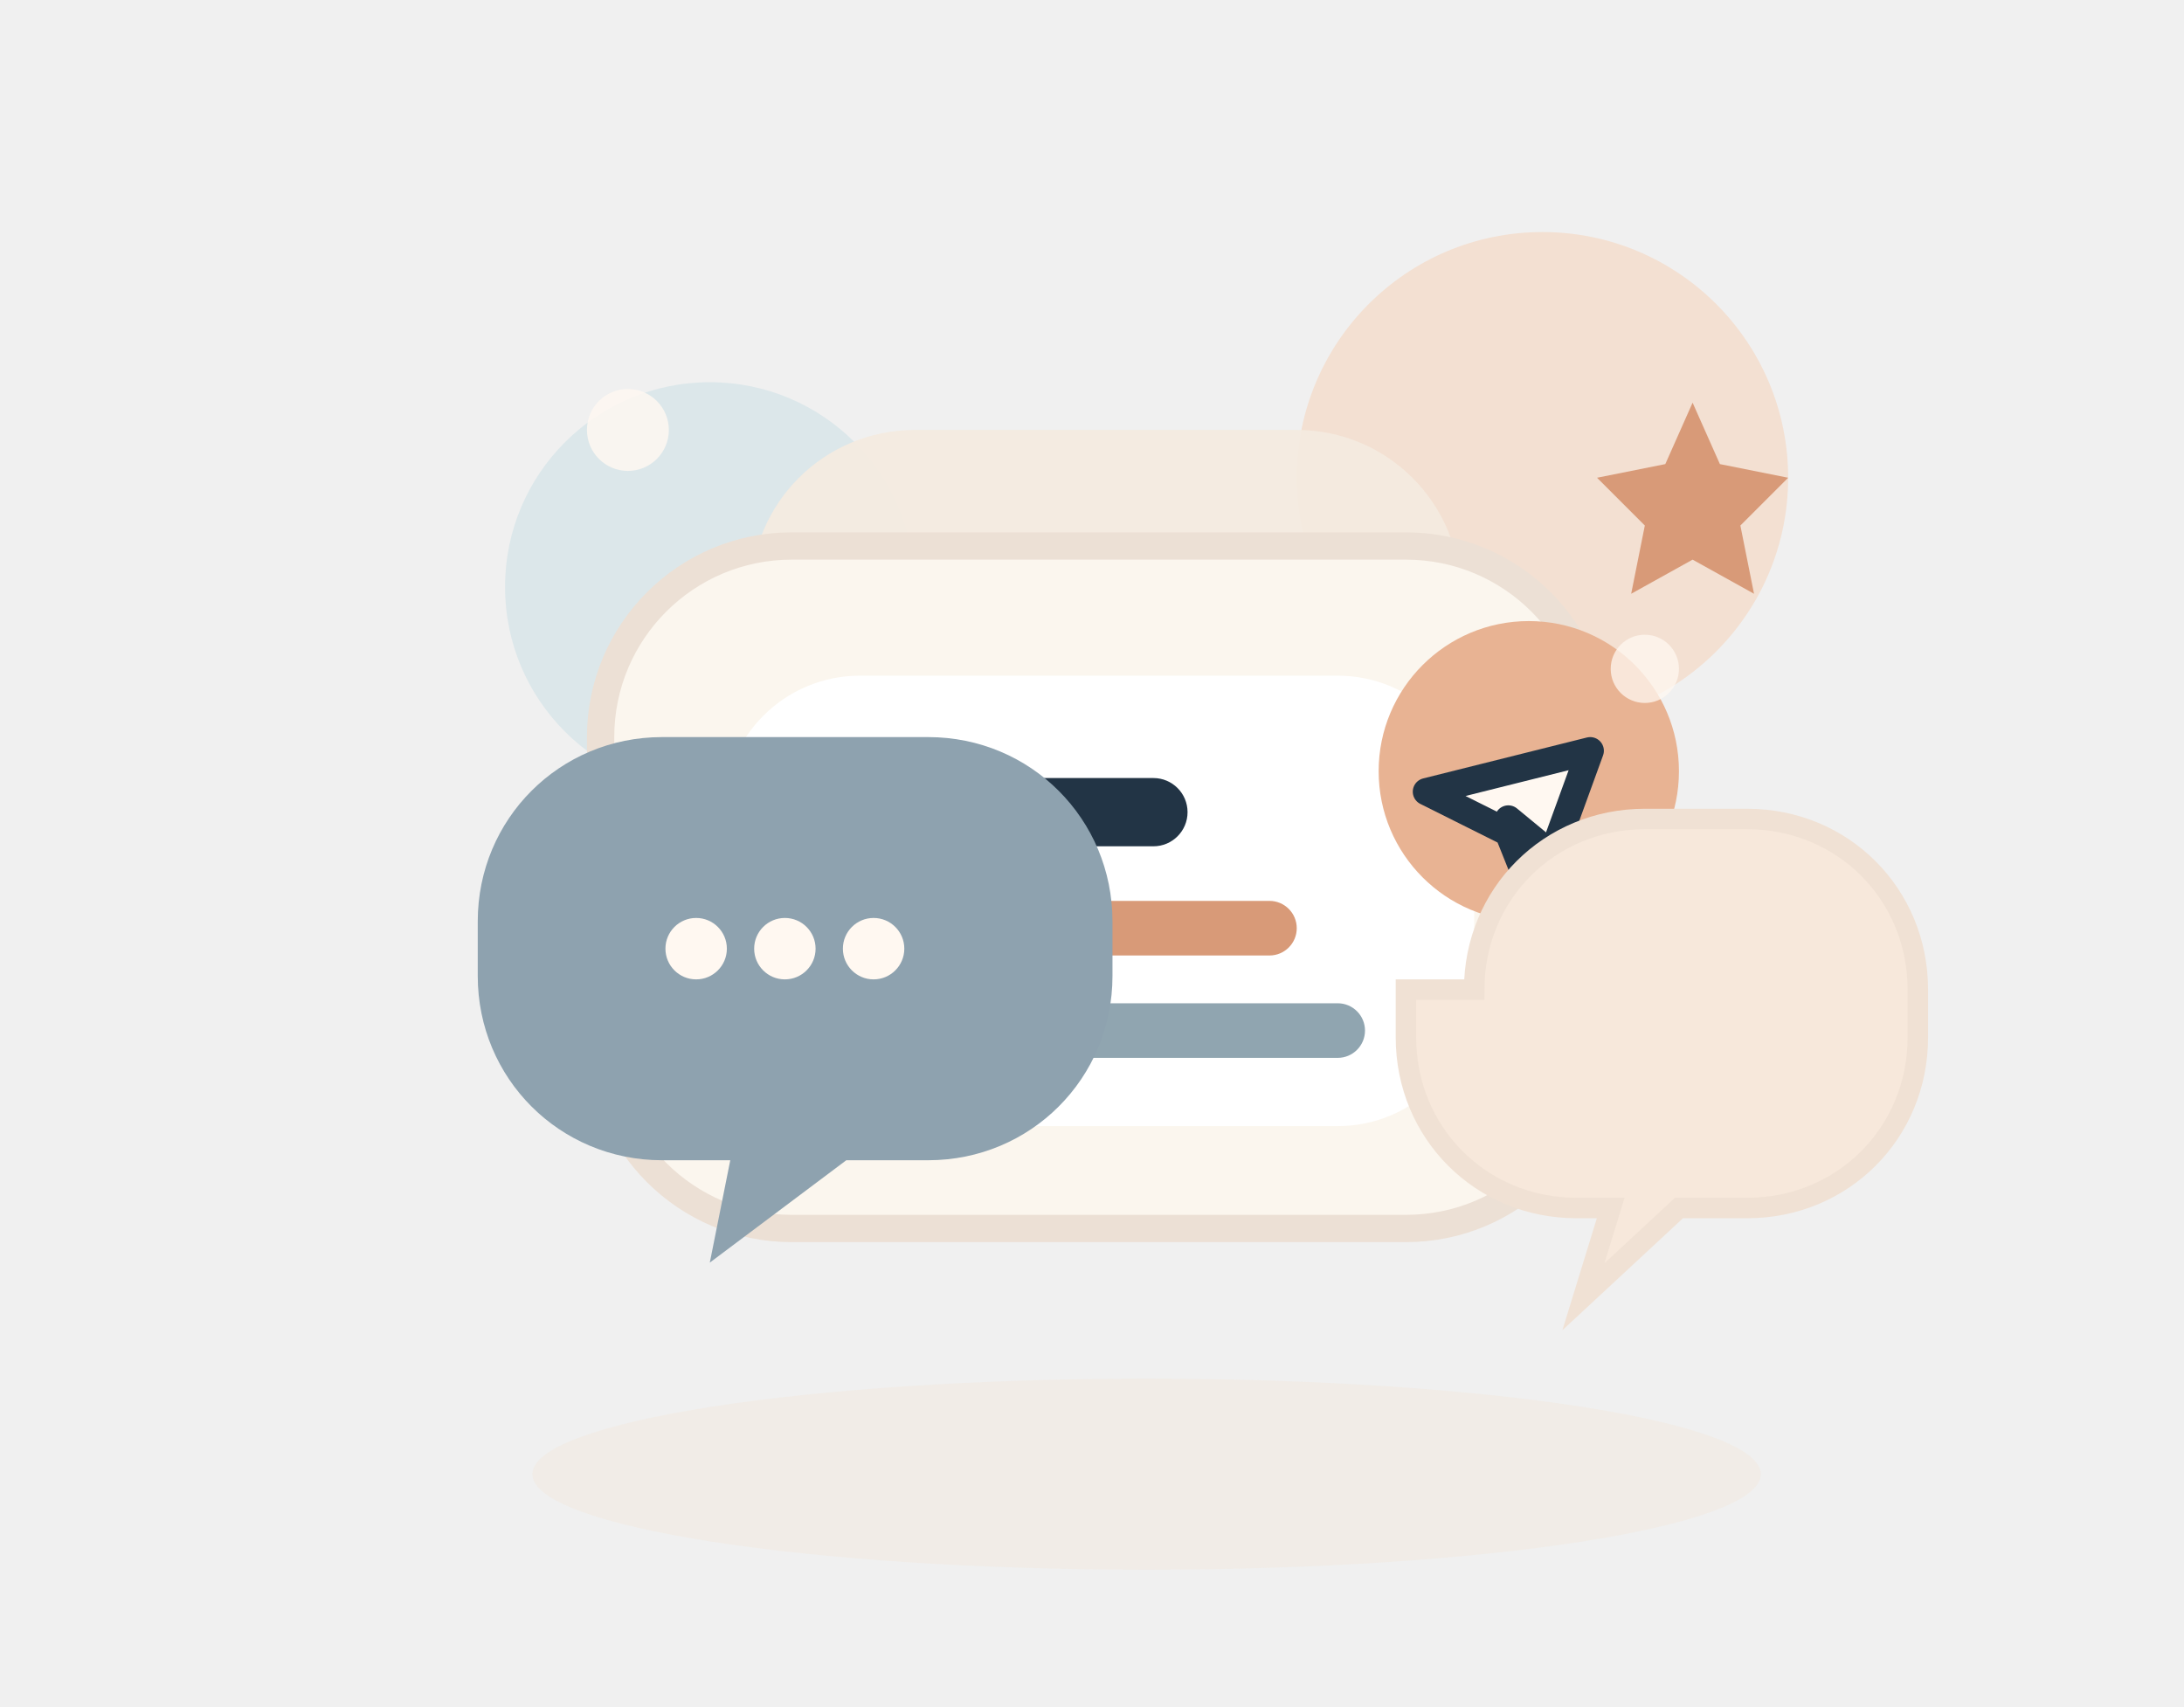
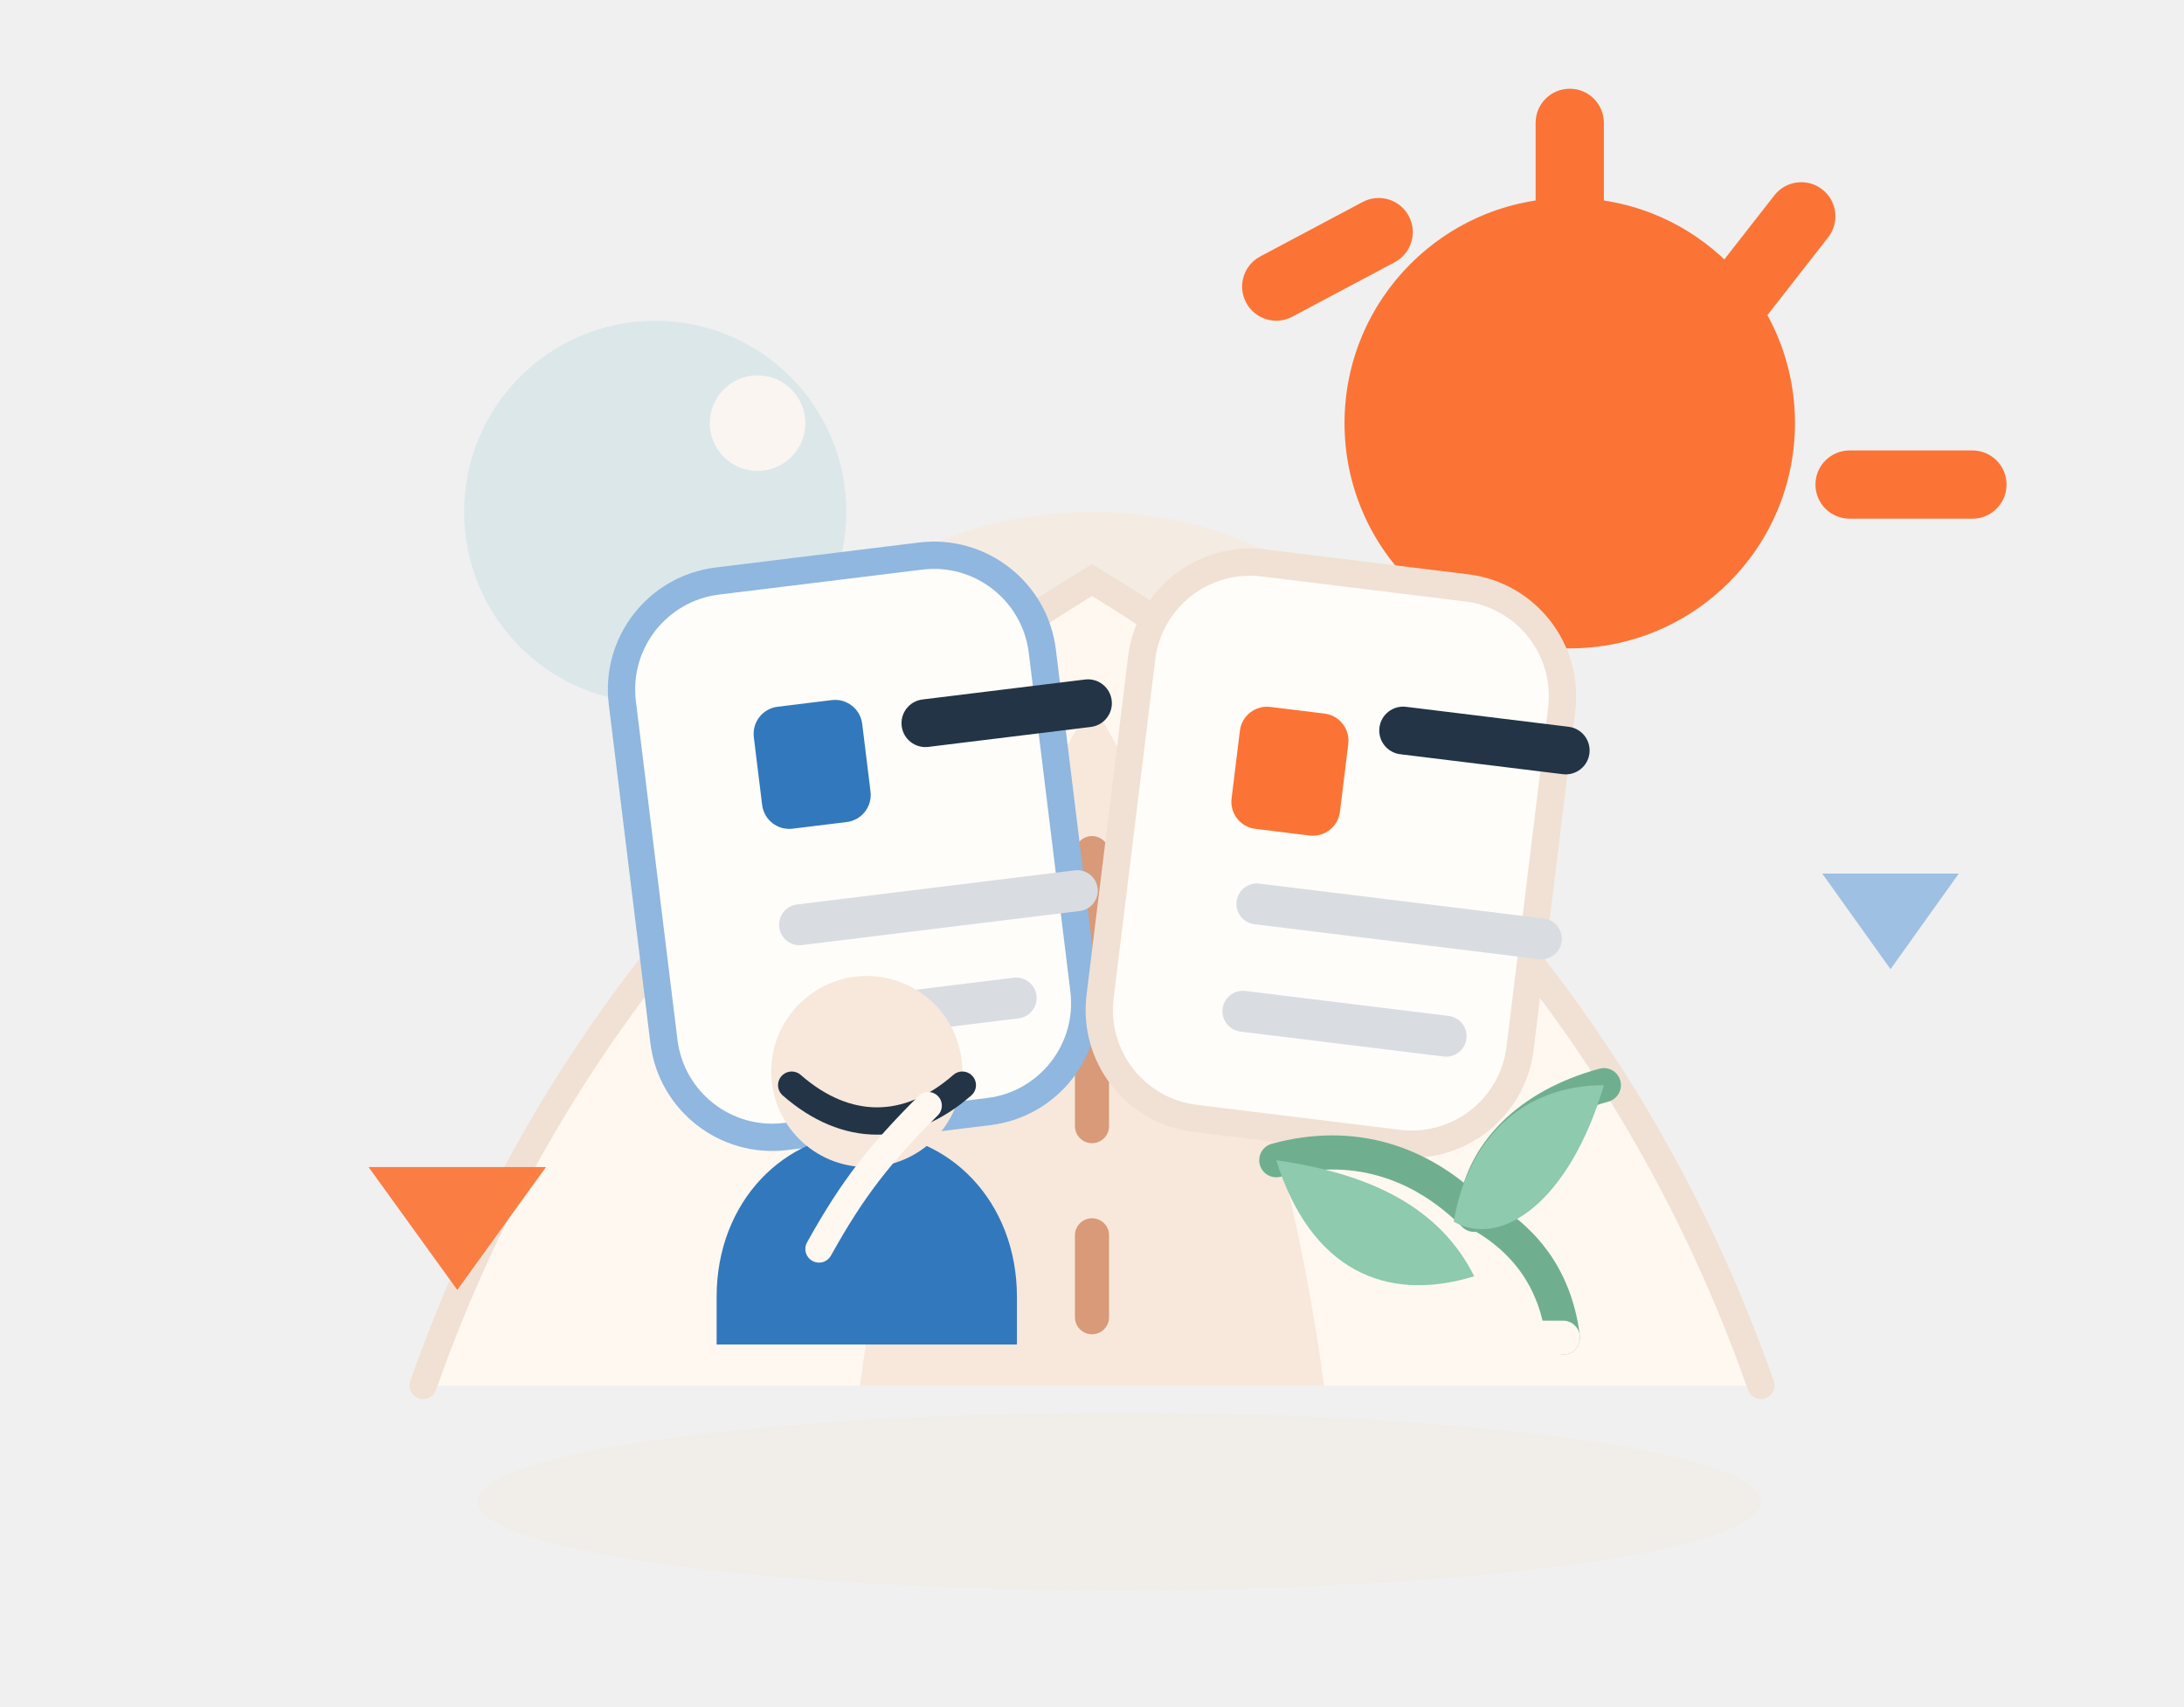
- <svg xmlns="http://www.w3.org/2000/svg" viewBox="0 0 320 250" fill="none">
-   <ellipse cx="168" cy="216" rx="90" ry="14" fill="#F2E7DB" opacity=".42" />
-   <circle cx="104" cy="86" r="30" fill="#DCE7EA" />
-   <circle cx="226" cy="70" r="36" fill="#F3E0D2" />
-   <rect x="110" y="63" width="104" height="80" rx="24" fill="#F4EBE0" opacity=".94" />
-   <rect x="88" y="80" width="146" height="100" rx="28" fill="#FBF6EE" />
-   <rect x="88" y="80" width="146" height="100" rx="28" stroke="#ECE0D5" stroke-width="4" />
-   <rect x="106" y="99" width="110" height="66" rx="20" fill="#FFFFFF" />
-   <rect x="122" y="114" width="52" height="10" rx="5" fill="#223445" />
-   <rect x="122" y="132" width="68" height="8" rx="4" fill="#D89A78" />
-   <rect x="122" y="147" width="78" height="8" rx="4" fill="#90A5B0" />
-   <path d="M70 135c0-15 12-27 27-27h39c15 0 27 12 27 27v8c0 15-12 27-27 27h-12l-20 15 3-15h-10c-15 0-27-12-27-27v-8Z" fill="#8EA2AF" />
-   <circle cx="102" cy="139" r="4.5" fill="#FFF8F1" />
-   <circle cx="115" cy="139" r="4.5" fill="#FFF8F1" />
-   <circle cx="128" cy="139" r="4.5" fill="#FFF8F1" />
-   <circle cx="224" cy="113" r="22" fill="#E8B393" />
-   <path d="M209 116l24-6-8 22-4-10-12-6Z" fill="#FFF8F1" />
-   <path d="M209 116l24-6-8 22-4-10-12-6Z" stroke="#223445" stroke-linejoin="round" stroke-width="4" />
-   <path d="M221 120l17 14" stroke="#223445" stroke-linecap="round" stroke-width="4" />
-   <path d="M216 145c0-14 11-25 25-25h15c14 0 25 11 25 25v7c0 14-11 25-25 25h-10l-14 13 4-13h-5c-14 0-25-11-25-25v-7Z" fill="#F7E8DB" />
-   <path d="M216 145c0-14 11-25 25-25h15c14 0 25 11 25 25v7c0 14-11 25-25 25h-10l-14 13 4-13h-5c-14 0-25-11-25-25v-7Z" stroke="#F0E1D4" stroke-width="3" />
-   <path d="M248 59l4 9 10 2-7 7 2 10-9-5-9 5 2-10-7-7 10-2 4-9Z" fill="#D89A78" />
-   <circle cx="92" cy="63" r="6" fill="#FFF8F1" opacity=".82" />
-   <circle cx="241" cy="98" r="5" fill="#FFF8F1" opacity=".74" />
+ <svg xmlns="http://www.w3.org/2000/svg" viewBox="0 0 320 250" fill="none" role="img" aria-labelledby="title desc">
+   <ellipse cx="164" cy="220" rx="94" ry="13" fill="#F2E7DB" opacity=".34" />
+   <circle cx="230" cy="62" r="33" fill="#FB7435" />
+   <rect x="225" y="13" width="10" height="25" rx="5" fill="#FB7435" />
+   <rect x="254" y="25" width="10" height="26" rx="5" fill="#FB7435" transform="rotate(38 259 38)" />
+   <rect x="181" y="33" width="27" height="10" rx="5" fill="#FB7435" transform="rotate(-28 194.5 38)" />
+   <rect x="266" y="66" width="28" height="10" rx="5" fill="#FB7435" />
+   <circle cx="96" cy="75" r="28" fill="#DCE7EA" />
+   <circle cx="111" cy="62" r="7" fill="#FFF8F1" opacity=".85" />
+   <path d="M102 119c10-28 32-44 58-44s48 16 58 44v82H102v-82Z" fill="#F4EBE0" opacity=".9" />
+   <path d="M62 203c19-54 55-92 98-118 43 26 79 64 98 118H62Z" fill="#FFF8F1" />
+   <path d="M62 203c19-54 55-92 98-118 43 26 79 64 98 118" stroke="#F0E1D4" stroke-width="4" stroke-linecap="round" />
+   <path d="M160 103c-18 30-29 63-34 100h68c-5-37-16-70-34-100Z" fill="#F7E8DB" />
+   <path d="M160 125v12M160 153v12M160 181v12" stroke="#D89A78" stroke-width="5" stroke-linecap="round" />
+   <rect x="94" y="83" width="62" height="82" rx="16" fill="#FFFDF9" stroke="#8FB7DF" stroke-width="4" transform="rotate(-7 125 124)" />
+   <rect x="111" y="103" width="16" height="18" rx="4" fill="#3278BD" transform="rotate(-7 119 112)" />
+   <rect x="132" y="101" width="31" height="7" rx="3.5" fill="#223445" transform="rotate(-7 147.5 104.5)" />
+   <rect x="114" y="130" width="47" height="6" rx="3" fill="#D9DDE2" transform="rotate(-7 137.5 133)" />
+   <rect x="117" y="145" width="35" height="6" rx="3" fill="#D9DDE2" transform="rotate(-7 134.5 148)" />
+   <rect x="164" y="84" width="62" height="82" rx="16" fill="#FFFDF9" stroke="#F0E1D4" stroke-width="4" transform="rotate(7 195 125)" />
+   <rect x="181" y="104" width="16" height="18" rx="4" fill="#FB7435" transform="rotate(7 189 113)" />
+   <rect x="202" y="105" width="31" height="7" rx="3.5" fill="#223445" transform="rotate(7 217.5 108.5)" />
+   <rect x="181" y="132" width="48" height="6" rx="3" fill="#D9DDE2" transform="rotate(7 205 135)" />
+   <rect x="179" y="147" width="36" height="6" rx="3" fill="#D9DDE2" transform="rotate(7 197 150)" />
+   <path d="M105 190c0-14 10-24 22-24s22 10 22 24v7h-44v-7Z" fill="#3278BD" />
+   <circle cx="127" cy="157" r="14" fill="#F7E8DB" />
+   <path d="M116 159c8 7 17 7 25 0" stroke="#223445" stroke-width="4" stroke-linecap="round" />
+   <path d="M120 183c5-9 9-14 16-21" stroke="#FFF8F1" stroke-width="4" stroke-linecap="round" />
+   <path d="M217 178c7 4 11 10 12 18M216 178c1-9 8-16 19-19M216 178c-8-8-18-11-29-8" stroke="#6FAF8F" stroke-width="5" stroke-linecap="round" />
+   <path d="M235 159c-5 17-15 24-22 20 2-12 10-20 22-20Z" fill="#8DCAAE" />
+   <path d="M187 170c14 2 24 7 29 17-13 4-24-1-29-17Z" fill="#8DCAAE" />
+   <path d="M229 196h-24" stroke="#FFF8F1" stroke-width="5" stroke-linecap="round" />
+   <path d="M54 171h26l-13 18-13-18Z" fill="#FB7435" opacity=".92" />
+   <path d="M267 128h20l-10 14-10-14Z" fill="#8FB7DF" opacity=".85" />
</svg>
